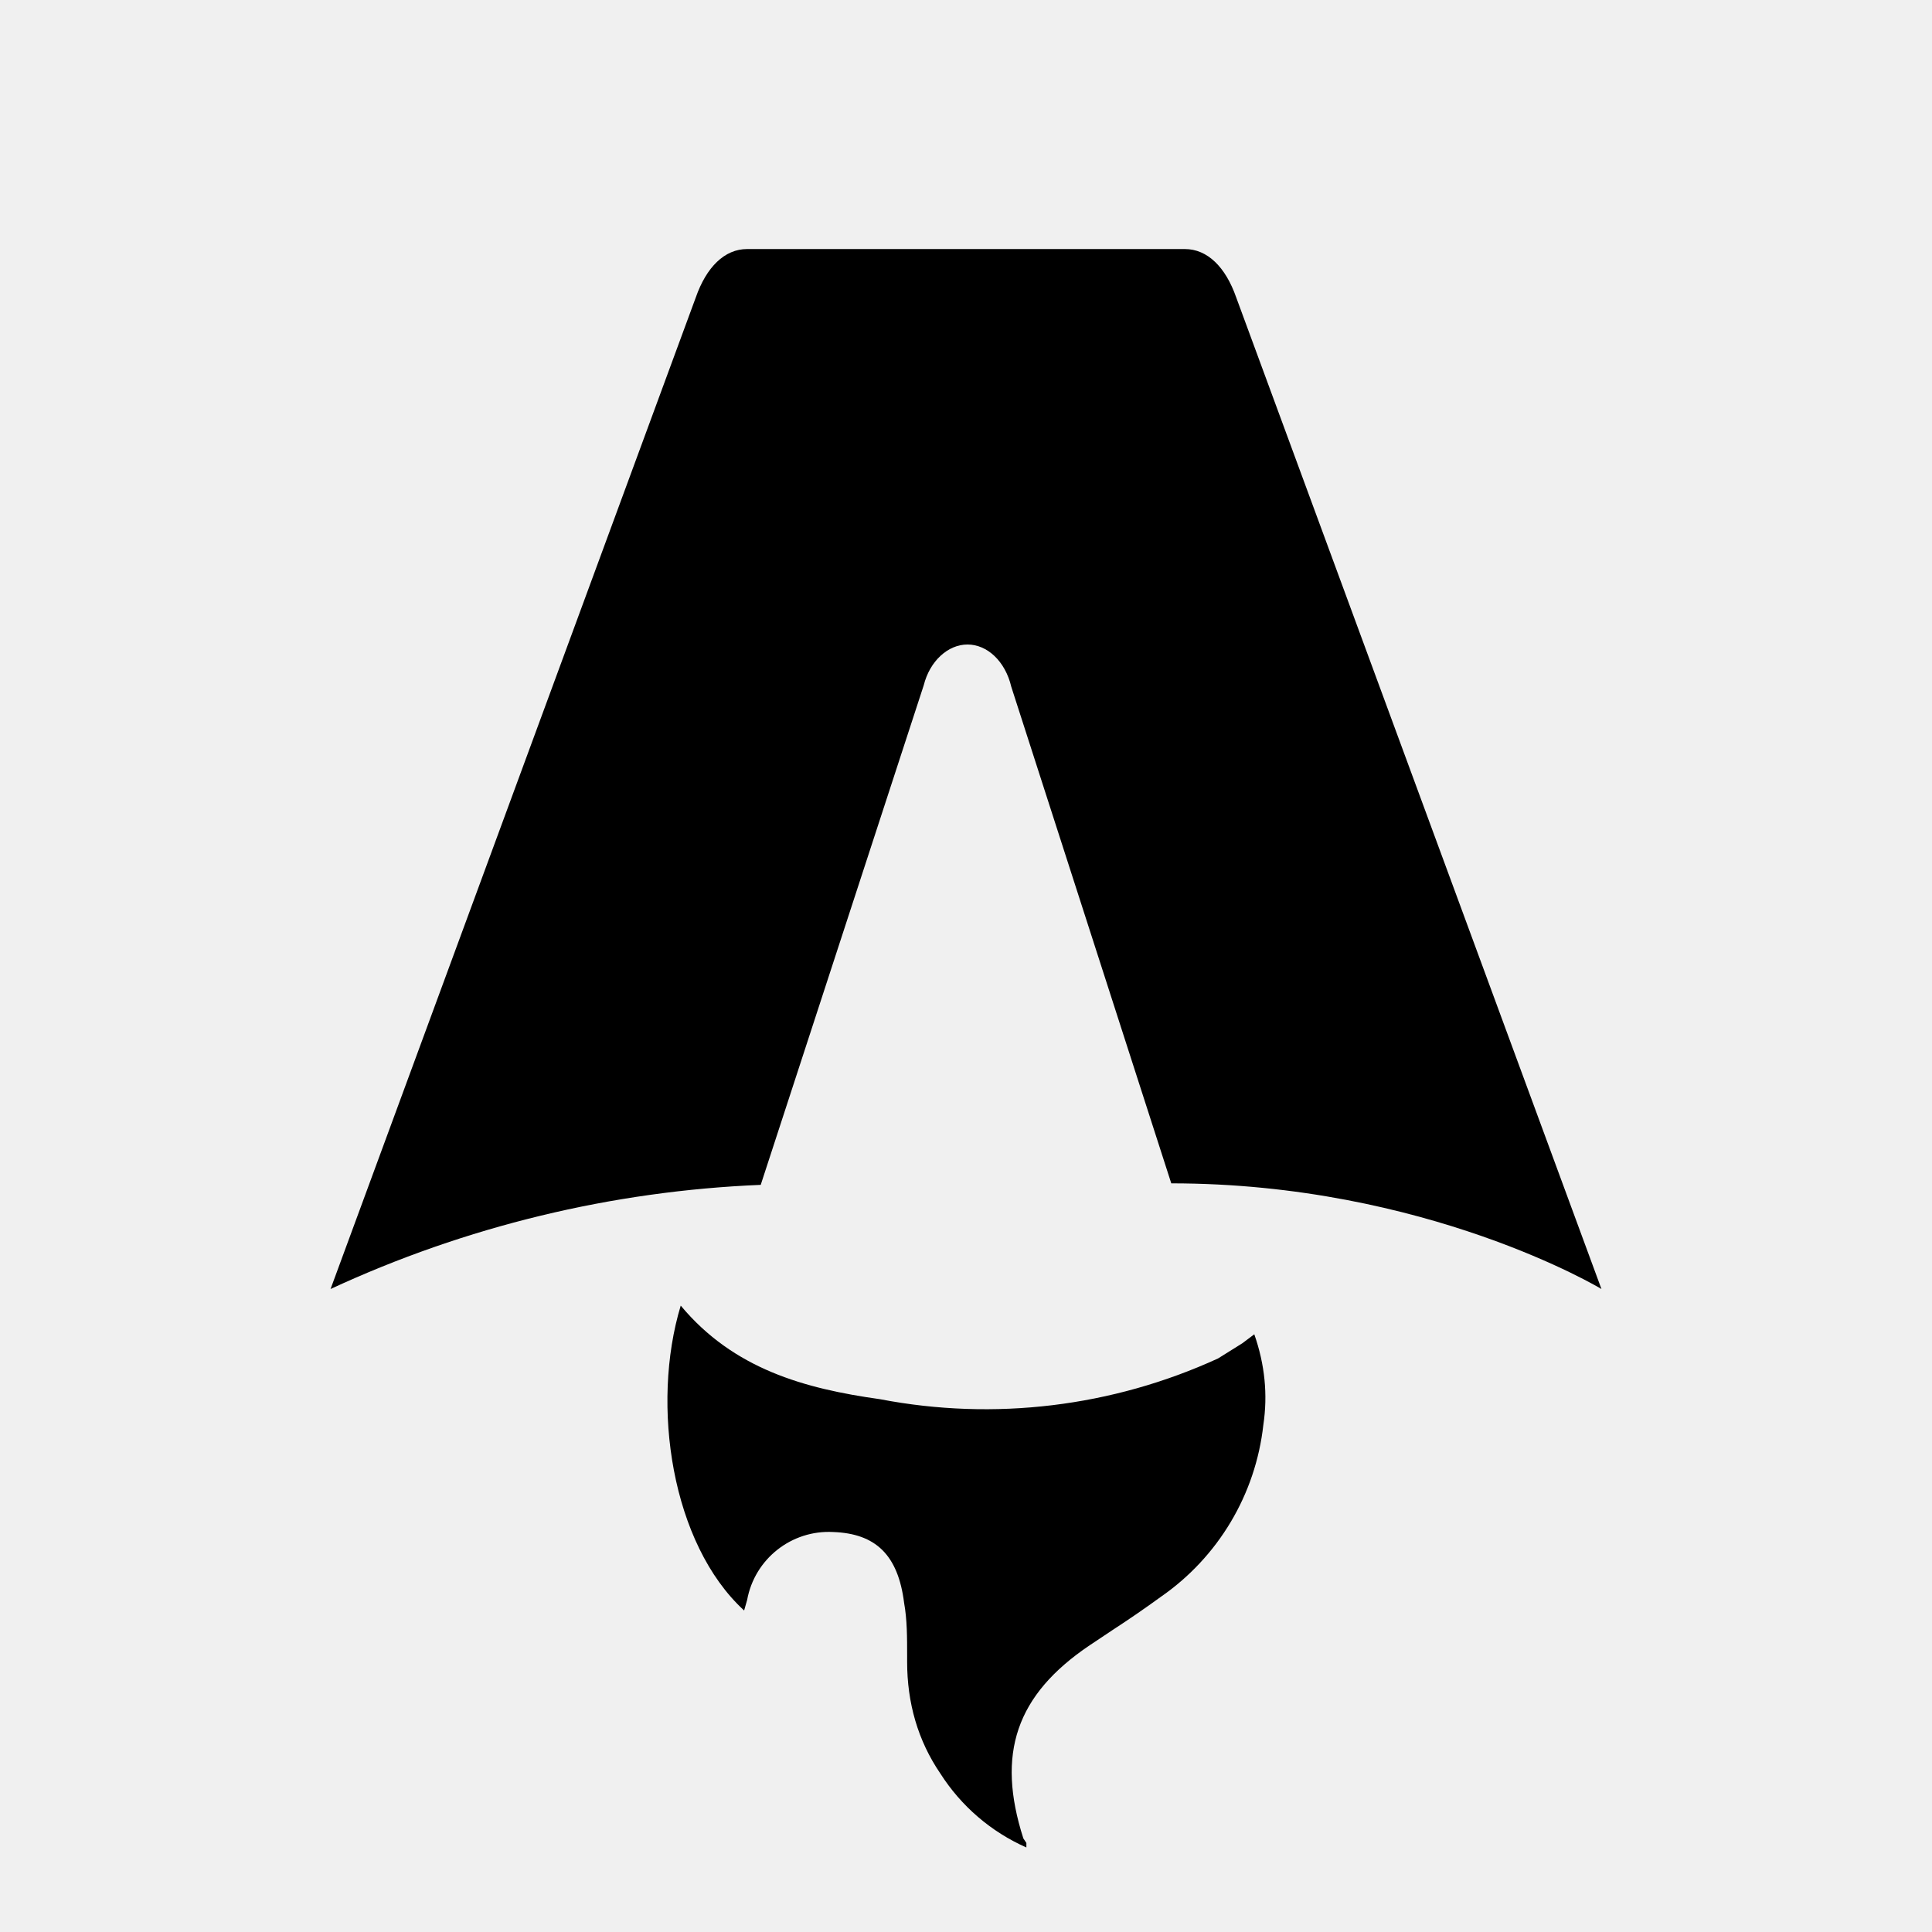
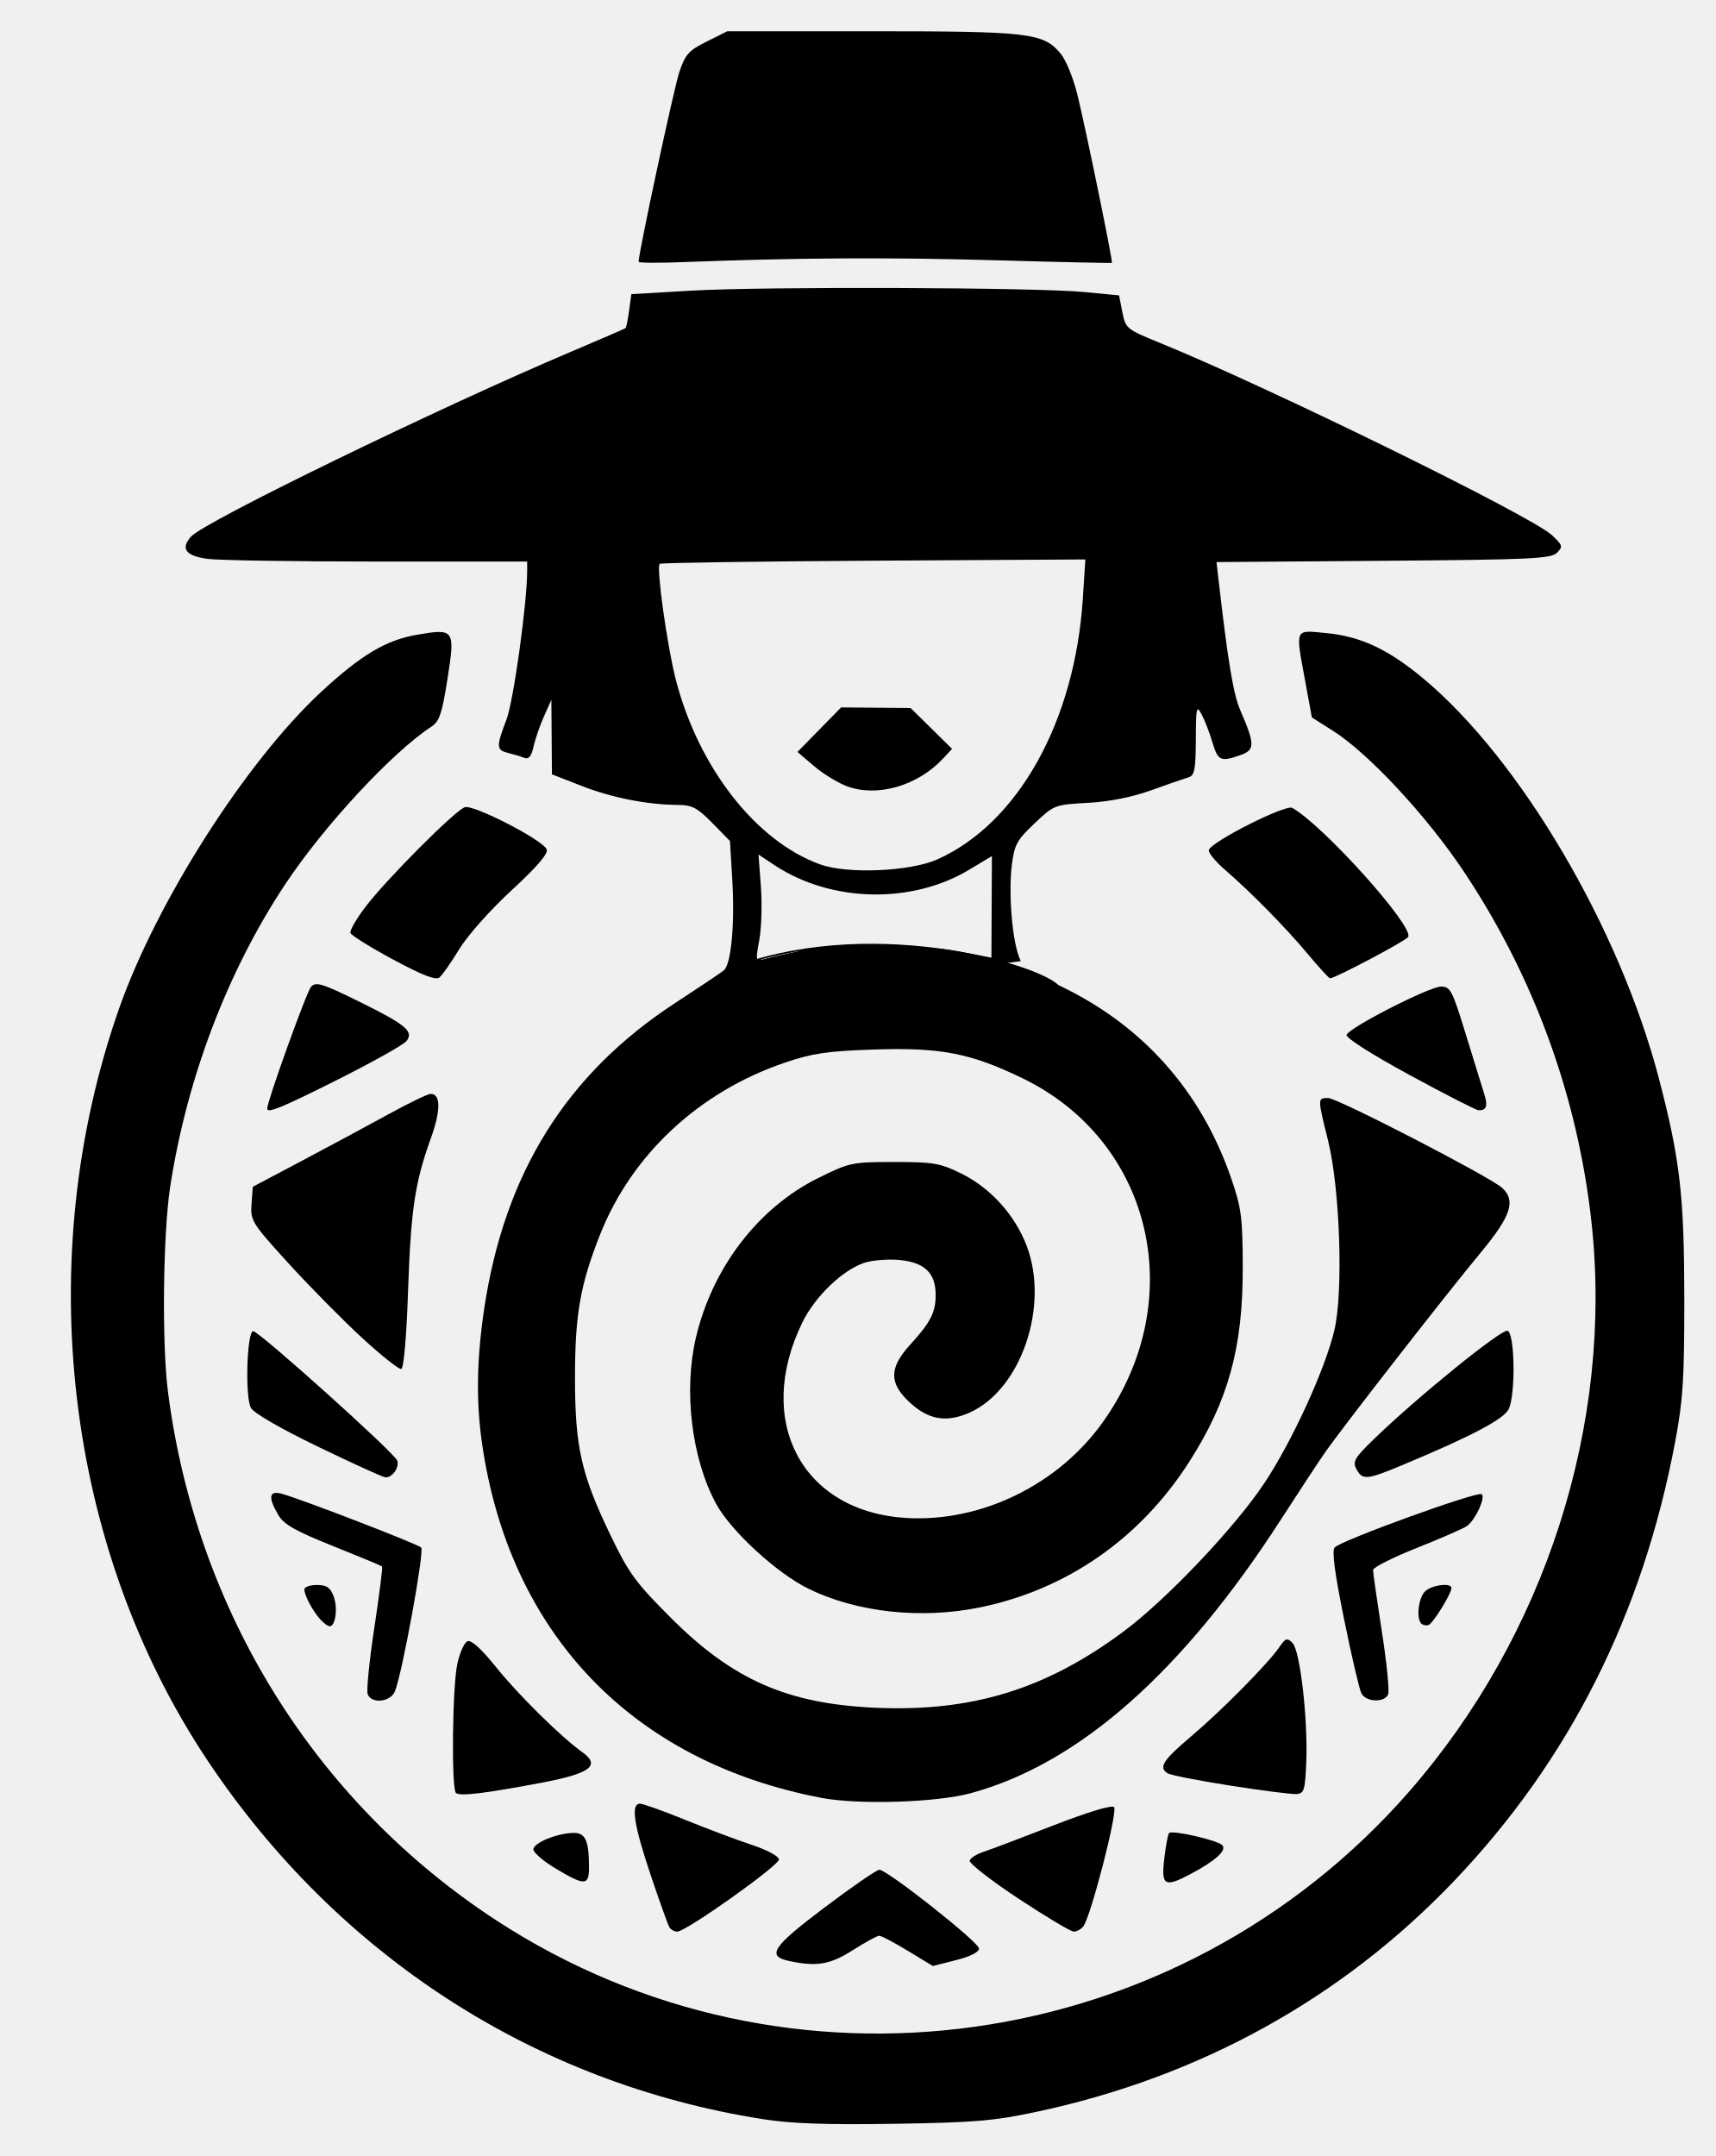
- <svg xmlns="http://www.w3.org/2000/svg" fill="none" viewBox="0 0 128 128">
-   <path d="M50.4 78.5a75.1 75.1 0 0 0-28.5 6.9l24.2-65.7c.7-2 1.9-3.2 3.4-3.2h29c1.5 0 2.7 1.2 3.4 3.2l24.2 65.7s-11.6-7-28.5-7L67 45.5c-.4-1.7-1.6-2.8-2.9-2.8-1.3 0-2.5 1.1-2.9 2.7L50.4 78.5Zm-1.1 28.2Zm-4.2-20.2c-2 6.6-.6 15.8 4.2 20.2a17.5 17.5 0 0 1 .2-.7 5.5 5.5 0 0 1 5.7-4.5c2.8.1 4.3 1.5 4.7 4.7.2 1.1.2 2.3.2 3.5v.4c0 2.7.7 5.2 2.2 7.4a13 13 0 0 0 5.7 4.9v-.3l-.2-.3c-1.8-5.6-.5-9.5 4.4-12.8l1.5-1a73 73 0 0 0 3.2-2.2 16 16 0 0 0 6.8-11.4c.3-2 .1-4-.6-6l-.8.6-1.6 1a37 37 0 0 1-22.4 2.7c-5-.7-9.7-2-13.2-6.2Z" />
-   <style>
-         path { fill: #000; }
-         @media (prefers-color-scheme: dark) {
-             path { fill: #FFF; }
-         }
-     </style>
+ <svg xmlns="http://www.w3.org/2000/svg" viewBox="98.58 56.33 110.00 138.23">
+   <path fill="#000000" d="m 144.997,118.539 c 0.466,-0.393 0.706,-2.969 0.538,-5.784 l -0.149,-2.505 -1.133,-1.154 c -0.963,-0.981 -1.292,-1.155 -2.202,-1.159 -1.949,-0.01 -4.22,-0.457 -6.163,-1.214 l -1.918,-0.747 -0.018,-2.39 -0.018,-2.39 -0.479,1.075 c -0.263,0.591 -0.564,1.463 -0.668,1.937 -0.136,0.618 -0.302,0.819 -0.586,0.71 -0.218,-0.084 -0.683,-0.224 -1.033,-0.312 -0.773,-0.194 -0.782,-0.381 -0.109,-2.153 0.45,-1.184 1.322,-7.457 1.323,-9.525 l 4.8e-4,-0.595 h -9.62 c -5.291,0 -10.183,-0.077 -10.871,-0.171 -1.416,-0.194 -1.756,-0.66 -1.052,-1.438 0.868,-0.959 15.911,-8.27 24.454,-11.885 1.819,-0.77 3.347,-1.432 3.396,-1.471 0.049,-0.04 0.152,-0.546 0.23,-1.126 l 0.141,-1.054 3.871,-0.224 c 4.69,-0.272 22.045,-0.21 25.162,0.089 l 2.241,0.215 0.212,1.075 c 0.207,1.05 0.263,1.095 2.389,1.962 7.013,2.856 23.84,11.108 25.154,12.335 0.694,0.648 0.718,0.735 0.322,1.132 -0.38,0.38 -1.674,0.44 -11.129,0.513 l -10.699,0.082 0.127,1.108 c 0.609,5.3 0.952,7.363 1.395,8.384 0.951,2.193 0.952,2.557 0.01,2.885 -1.28,0.446 -1.438,0.373 -1.798,-0.834 -0.184,-0.618 -0.496,-1.422 -0.693,-1.786 -0.325,-0.6 -0.359,-0.45 -0.368,1.623 -0.009,1.941 -0.08,2.305 -0.474,2.422 -0.255,0.076 -1.328,0.448 -2.385,0.828 -1.243,0.446 -2.68,0.731 -4.069,0.808 -2.125,0.117 -2.161,0.131 -3.417,1.32 -1.134,1.074 -1.289,1.36 -1.455,2.685 -0.208,1.666 -0.012,4.949 0.579,6.142 -8.259,1.174 -13.942,-0.175 -19.04,0.591 z m 4.746,-1.206 c 2.378,-0.504 7.696,-0.503 10.333,10e-4 1.141,0.218 2.074,0.397 2.074,0.397 0,-1.7e-4 0.008,-1.466 0.016,-3.258 l 0.016,-3.258 -1.439,0.866 c -3.71,2.234 -8.88,2.115 -12.512,-0.289 l -1.015,-0.672 0.153,2.049 c 0.084,1.127 0.037,2.677 -0.106,3.445 -0.235,1.267 -0.217,1.382 0.198,1.251 0.826,-0.213 1.58,-0.382 2.282,-0.531 z m 8.953,-5.909 c 5.175,-2.328 8.807,-8.843 9.316,-16.712 l 0.162,-2.514 -13.587,0.08 c -7.473,0.044 -13.643,0.135 -13.71,0.202 -0.222,0.222 0.475,5.23 1.028,7.391 1.447,5.653 5.15,10.401 9.265,11.88 1.758,0.632 5.784,0.456 7.527,-0.327 z m -5.807,-4.684 c -0.582,-0.217 -1.535,-0.8 -2.117,-1.297 l -1.058,-0.903 1.401,-1.428 1.401,-1.428 2.227,0.02 2.227,0.02 1.329,1.31 1.329,1.31 -0.592,0.634 c -1.623,1.739 -4.216,2.482 -6.148,1.763 z M 139.527,73.117 c 0,-0.57 2.256,-11.092 2.601,-12.13 0.39,-1.173 0.598,-1.409 1.765,-1.992 l 1.323,-0.661 h 9.261 c 10.094,0 10.994,0.105 12.098,1.416 0.355,0.421 0.834,1.597 1.103,2.707 0.568,2.342 2.272,10.657 2.198,10.724 -0.029,0.026 -3.386,-0.048 -7.461,-0.165 -6.839,-0.195 -12.879,-0.159 -20.042,0.119 -1.564,0.061 -2.844,0.053 -2.844,-0.018 z" />
+   <path fill="#000000" d="m 151.23,171.594 c -12.132,-2.314 -20.013,-10.566 -21.749,-22.773 -0.378,-2.658 -0.334,-5.348 0.14,-8.538 1.294,-8.716 5.269,-15.089 12.254,-19.648 1.546,-1.009 2.95,-1.952 3.121,-2.095 9.137,-3.695 20.097,-0.419 21.453,0.95 5.365,2.534 9.139,6.757 11.08,12.398 0.651,1.893 0.729,2.494 0.737,5.689 0.013,5.179 -0.93,8.588 -3.469,12.534 -3.141,4.882 -7.83,8.134 -13.365,9.272 -3.777,0.776 -7.916,0.327 -11.018,-1.196 -2.037,-1 -4.977,-3.706 -5.919,-5.447 -1.57,-2.9 -2.095,-7.246 -1.289,-10.665 1.056,-4.479 4.006,-8.322 7.844,-10.219 2.014,-0.995 2.158,-1.026 4.867,-1.026 2.524,0 2.937,0.071 4.304,0.742 1.868,0.917 3.447,2.664 4.195,4.643 1.465,3.871 -0.377,9.228 -3.675,10.687 -1.499,0.663 -2.651,0.454 -3.877,-0.702 -1.29,-1.216 -1.267,-2.185 0.087,-3.668 1.305,-1.43 1.625,-2.058 1.625,-3.189 0,-1.387 -0.711,-2.075 -2.301,-2.228 -0.738,-0.071 -1.762,0.01 -2.276,0.18 -1.39,0.459 -3.154,2.153 -3.964,3.808 -3.113,6.357 -0.015,12.17 6.689,12.552 4.779,0.273 9.708,-2.134 12.563,-6.135 5.583,-7.823 3.199,-18.026 -5.154,-22.064 -3.334,-1.611 -5.24,-1.979 -9.525,-1.836 -2.982,0.099 -3.922,0.237 -5.688,0.836 -5.506,1.864 -9.835,5.893 -11.869,11.044 -1.263,3.2 -1.598,5.1 -1.602,9.089 -0.005,4.489 0.389,6.248 2.275,10.166 1.181,2.453 1.61,3.039 3.88,5.309 3.966,3.963 7.454,5.499 13.07,5.755 6.204,0.283 10.955,-1.173 15.952,-4.888 2.746,-2.042 7.124,-6.654 9.019,-9.502 1.784,-2.681 3.905,-7.31 4.495,-9.81 0.585,-2.479 0.363,-9.081 -0.411,-12.194 -0.673,-2.709 -0.673,-2.695 0.018,-2.695 0.591,0 10.338,5.032 11.143,5.753 0.905,0.81 0.581,1.809 -1.336,4.119 -2.25,2.711 -8.93,11.289 -10.033,12.883 -0.453,0.655 -1.706,2.56 -2.784,4.233 -6.335,9.831 -12.977,15.695 -19.913,17.581 -2.209,0.601 -7.194,0.755 -9.595,0.297 z m -1.488,-54.26 c 0.753,-0.208 -3.058,0.612 -2.282,0.531 0.251,-0.08 1.277,-0.319 2.28,-0.531 z" />
+   <path fill="#000000" d="m 149.187,182.059 c -1.479,-0.317 -1.095,-0.899 2.261,-3.43 1.767,-1.333 3.35,-2.422 3.517,-2.42 0.513,0.006 6.389,4.647 6.389,5.046 0,0.234 -0.557,0.515 -1.48,0.749 l -1.48,0.375 -1.597,-0.97 c -0.878,-0.534 -1.706,-0.97 -1.839,-0.97 -0.133,0 -0.892,0.414 -1.685,0.919 -1.461,0.931 -2.322,1.078 -4.086,0.701 z m -7.681,-2.158 c -0.093,-0.15 -0.636,-1.663 -1.206,-3.361 -1.086,-3.233 -1.286,-4.568 -0.684,-4.568 0.194,0 1.481,0.459 2.86,1.02 1.379,0.561 3.303,1.285 4.277,1.609 1.037,0.345 1.771,0.74 1.771,0.952 0,0.392 -5.961,4.621 -6.513,4.621 -0.184,0 -0.411,-0.123 -0.504,-0.273 z m 22.366,-1.852 c -1.769,-1.169 -3.171,-2.263 -3.115,-2.431 0.056,-0.168 0.452,-0.419 0.879,-0.557 0.427,-0.138 2.433,-0.896 4.456,-1.683 2.24,-0.872 3.774,-1.336 3.922,-1.188 0.257,0.257 -1.498,7.056 -1.976,7.653 -0.146,0.182 -0.419,0.331 -0.607,0.331 -0.188,0 -1.79,-0.956 -3.559,-2.125 z m -29.648,-1.912 c -0.794,-0.474 -1.443,-1.029 -1.443,-1.233 0,-0.414 1.478,-1.028 2.549,-1.059 0.778,-0.022 1.013,0.476 1.019,2.163 0.005,1.232 -0.253,1.248 -2.125,0.13 z m 39.01,-0.645 c 0.098,-0.829 0.237,-1.567 0.31,-1.64 0.202,-0.202 3.085,0.456 3.405,0.777 0.321,0.322 -0.423,1.002 -2.023,1.85 -1.674,0.887 -1.897,0.757 -1.692,-0.988 z m -45.42,-4.208 c -0.298,-0.298 -0.228,-6.794 0.089,-8.272 0.155,-0.723 0.451,-1.379 0.658,-1.459 0.241,-0.092 0.888,0.495 1.8,1.632 1.435,1.789 4.18,4.5 5.551,5.48 1.203,0.861 0.531,1.368 -2.602,1.962 -3.623,0.688 -5.267,0.884 -5.496,0.656 z m 49.681,-0.467 c -2.037,-0.32 -3.853,-0.674 -4.035,-0.787 -0.613,-0.379 -0.328,-0.829 1.517,-2.392 1.971,-1.67 4.909,-4.645 5.64,-5.711 0.395,-0.577 0.493,-0.607 0.84,-0.261 0.487,0.487 0.995,4.896 0.881,7.661 -0.072,1.763 -0.14,1.989 -0.61,2.028 -0.291,0.024 -2.196,-0.218 -4.233,-0.539 z m -55.339,-5.867 c -0.086,-0.225 0.105,-2.141 0.426,-4.257 0.321,-2.116 0.544,-3.885 0.496,-3.932 -0.048,-0.046 -1.462,-0.634 -3.142,-1.306 -2.411,-0.964 -3.15,-1.382 -3.506,-1.984 -0.691,-1.17 -0.6,-1.614 0.277,-1.354 1.472,0.436 8.664,3.212 8.88,3.429 0.219,0.219 -1.21,8.048 -1.683,9.217 -0.282,0.699 -1.502,0.829 -1.749,0.186 z m 63.717,-0.054 c -0.132,-0.255 -0.633,-2.401 -1.113,-4.771 -0.613,-3.027 -0.789,-4.391 -0.593,-4.587 0.475,-0.475 9.189,-3.629 9.424,-3.41 0.246,0.229 -0.388,1.61 -0.931,2.03 -0.191,0.148 -1.628,0.778 -3.192,1.399 -1.564,0.621 -2.845,1.265 -2.847,1.431 -0.002,0.166 0.251,1.934 0.562,3.929 0.31,1.995 0.494,3.811 0.408,4.035 -0.213,0.556 -1.421,0.517 -1.718,-0.055 z m -66.776,-4.763 c -0.5,-0.573 -1.001,-1.525 -1.001,-1.901 0,-0.155 0.36,-0.282 0.8,-0.282 0.627,0 0.859,0.155 1.073,0.717 0.284,0.746 0.13,1.929 -0.25,1.929 -0.12,0 -0.4,-0.208 -0.622,-0.463 z m 70.618,0.292 c -0.335,-0.335 -0.187,-1.639 0.234,-2.059 0.42,-0.42 1.705,-0.584 1.697,-0.217 -0.008,0.374 -1.186,2.274 -1.467,2.366 -0.155,0.051 -0.363,0.01 -0.463,-0.09 z M 118.977,149.086 c -2.43,-1.175 -4.131,-2.159 -4.31,-2.494 -0.384,-0.717 -0.256,-4.915 0.15,-4.915 0.371,0 9.033,7.78 9.229,8.289 0.166,0.432 -0.312,1.115 -0.757,1.082 -0.164,-0.012 -2.104,-0.895 -4.312,-1.962 z m 66.577,1.434 c -0.258,-0.483 -0.123,-0.715 1.117,-1.918 2.774,-2.692 8.206,-7.094 8.578,-6.952 0.462,0.177 0.521,4.036 0.077,5.011 -0.294,0.645 -2.38,1.746 -6.812,3.596 -2.303,0.961 -2.573,0.985 -2.96,0.263 z m -63.787,-8.441 c -1.255,-1.158 -3.375,-3.308 -4.711,-4.776 -2.334,-2.567 -2.425,-2.714 -2.348,-3.777 l 0.081,-1.106 3.175,-1.68 c 1.746,-0.924 4.238,-2.264 5.537,-2.978 1.299,-0.714 2.511,-1.299 2.694,-1.299 0.652,0 0.655,1.064 0.008,2.858 -1.022,2.832 -1.28,4.575 -1.459,9.82 -0.097,2.866 -0.275,4.908 -0.43,4.958 -0.146,0.047 -1.292,-0.863 -2.547,-2.021 z M 115.714,127.407 c 0,-0.482 2.53,-7.51 2.813,-7.813 0.314,-0.336 0.707,-0.216 3.024,0.924 3.06,1.506 3.583,1.939 3.091,2.562 -0.181,0.229 -2.129,1.322 -4.33,2.429 -3.643,1.832 -4.598,2.226 -4.598,1.898 z m 73.239,-2.16 c -2.471,-1.345 -4.102,-2.386 -4.028,-2.572 0.188,-0.475 5.312,-3.091 6.054,-3.091 0.602,0 0.725,0.239 1.604,3.109 0.523,1.71 1.054,3.426 1.178,3.814 0.234,0.728 0.127,1.02 -0.37,1.007 -0.158,-0.004 -2.155,-1.024 -4.439,-2.267 z m -65.166,-7.398 c -1.453,-0.781 -2.685,-1.547 -2.737,-1.703 -0.052,-0.156 0.378,-0.905 0.956,-1.664 1.361,-1.788 5.764,-6.203 6.381,-6.399 0.57,-0.181 5.022,2.114 5.249,2.707 0.104,0.27 -0.631,1.124 -2.259,2.626 -1.364,1.258 -2.819,2.895 -3.349,3.767 -0.515,0.848 -1.086,1.664 -1.268,1.813 -0.24,0.197 -1.065,-0.122 -2.974,-1.147 z m 58.683,-0.315 c -1.448,-1.731 -3.646,-3.969 -5.329,-5.425 -0.631,-0.545 -1.102,-1.124 -1.048,-1.287 0.18,-0.541 4.922,-2.934 5.345,-2.697 1.986,1.111 7.838,7.628 7.435,8.28 -0.154,0.25 -4.692,2.65 -5.009,2.65 -0.067,0 -0.695,-0.685 -1.394,-1.521 z" />
+   <path fill="#000000" d="m 147.464,192.192 c -14.56,-2.293 -27.21,-10.465 -35.565,-22.973 -9.142,-13.687 -11.32,-32.159 -5.687,-48.217 2.406,-6.858 8.149,-15.856 12.968,-20.318 2.56,-2.371 4.155,-3.318 6.162,-3.662 2.387,-0.409 2.432,-0.342 1.922,2.892 -0.343,2.172 -0.512,2.671 -1.019,3.002 -2.507,1.637 -6.87,6.337 -9.358,10.08 -3.707,5.576 -6.324,12.448 -7.394,19.421 -0.461,3.001 -0.54,10.038 -0.147,13.11 1.797,14.044 9.417,26.323 21.052,33.922 18.719,12.225 43.703,8.706 58.527,-8.242 8.752,-10.006 13.108,-23.584 11.705,-36.485 -0.876,-8.058 -3.691,-15.786 -8.217,-22.557 -2.367,-3.541 -6.082,-7.533 -8.349,-8.971 l -1.367,-0.867 -0.419,-2.285 c -0.642,-3.497 -0.719,-3.315 1.328,-3.124 2.215,0.207 3.994,1.04 6.252,2.926 6.229,5.204 12.588,16.02 15.109,25.695 1.339,5.14 1.608,7.482 1.612,14.023 0.003,5.226 -0.081,6.534 -0.596,9.26 -2.09,11.06 -6.801,20.397 -14.192,28.132 -7.177,7.51 -16.275,12.538 -26.722,14.768 -2.759,0.589 -3.978,0.692 -9.137,0.773 -4.386,0.069 -6.615,-0.01 -8.467,-0.302 z" />
</svg>
